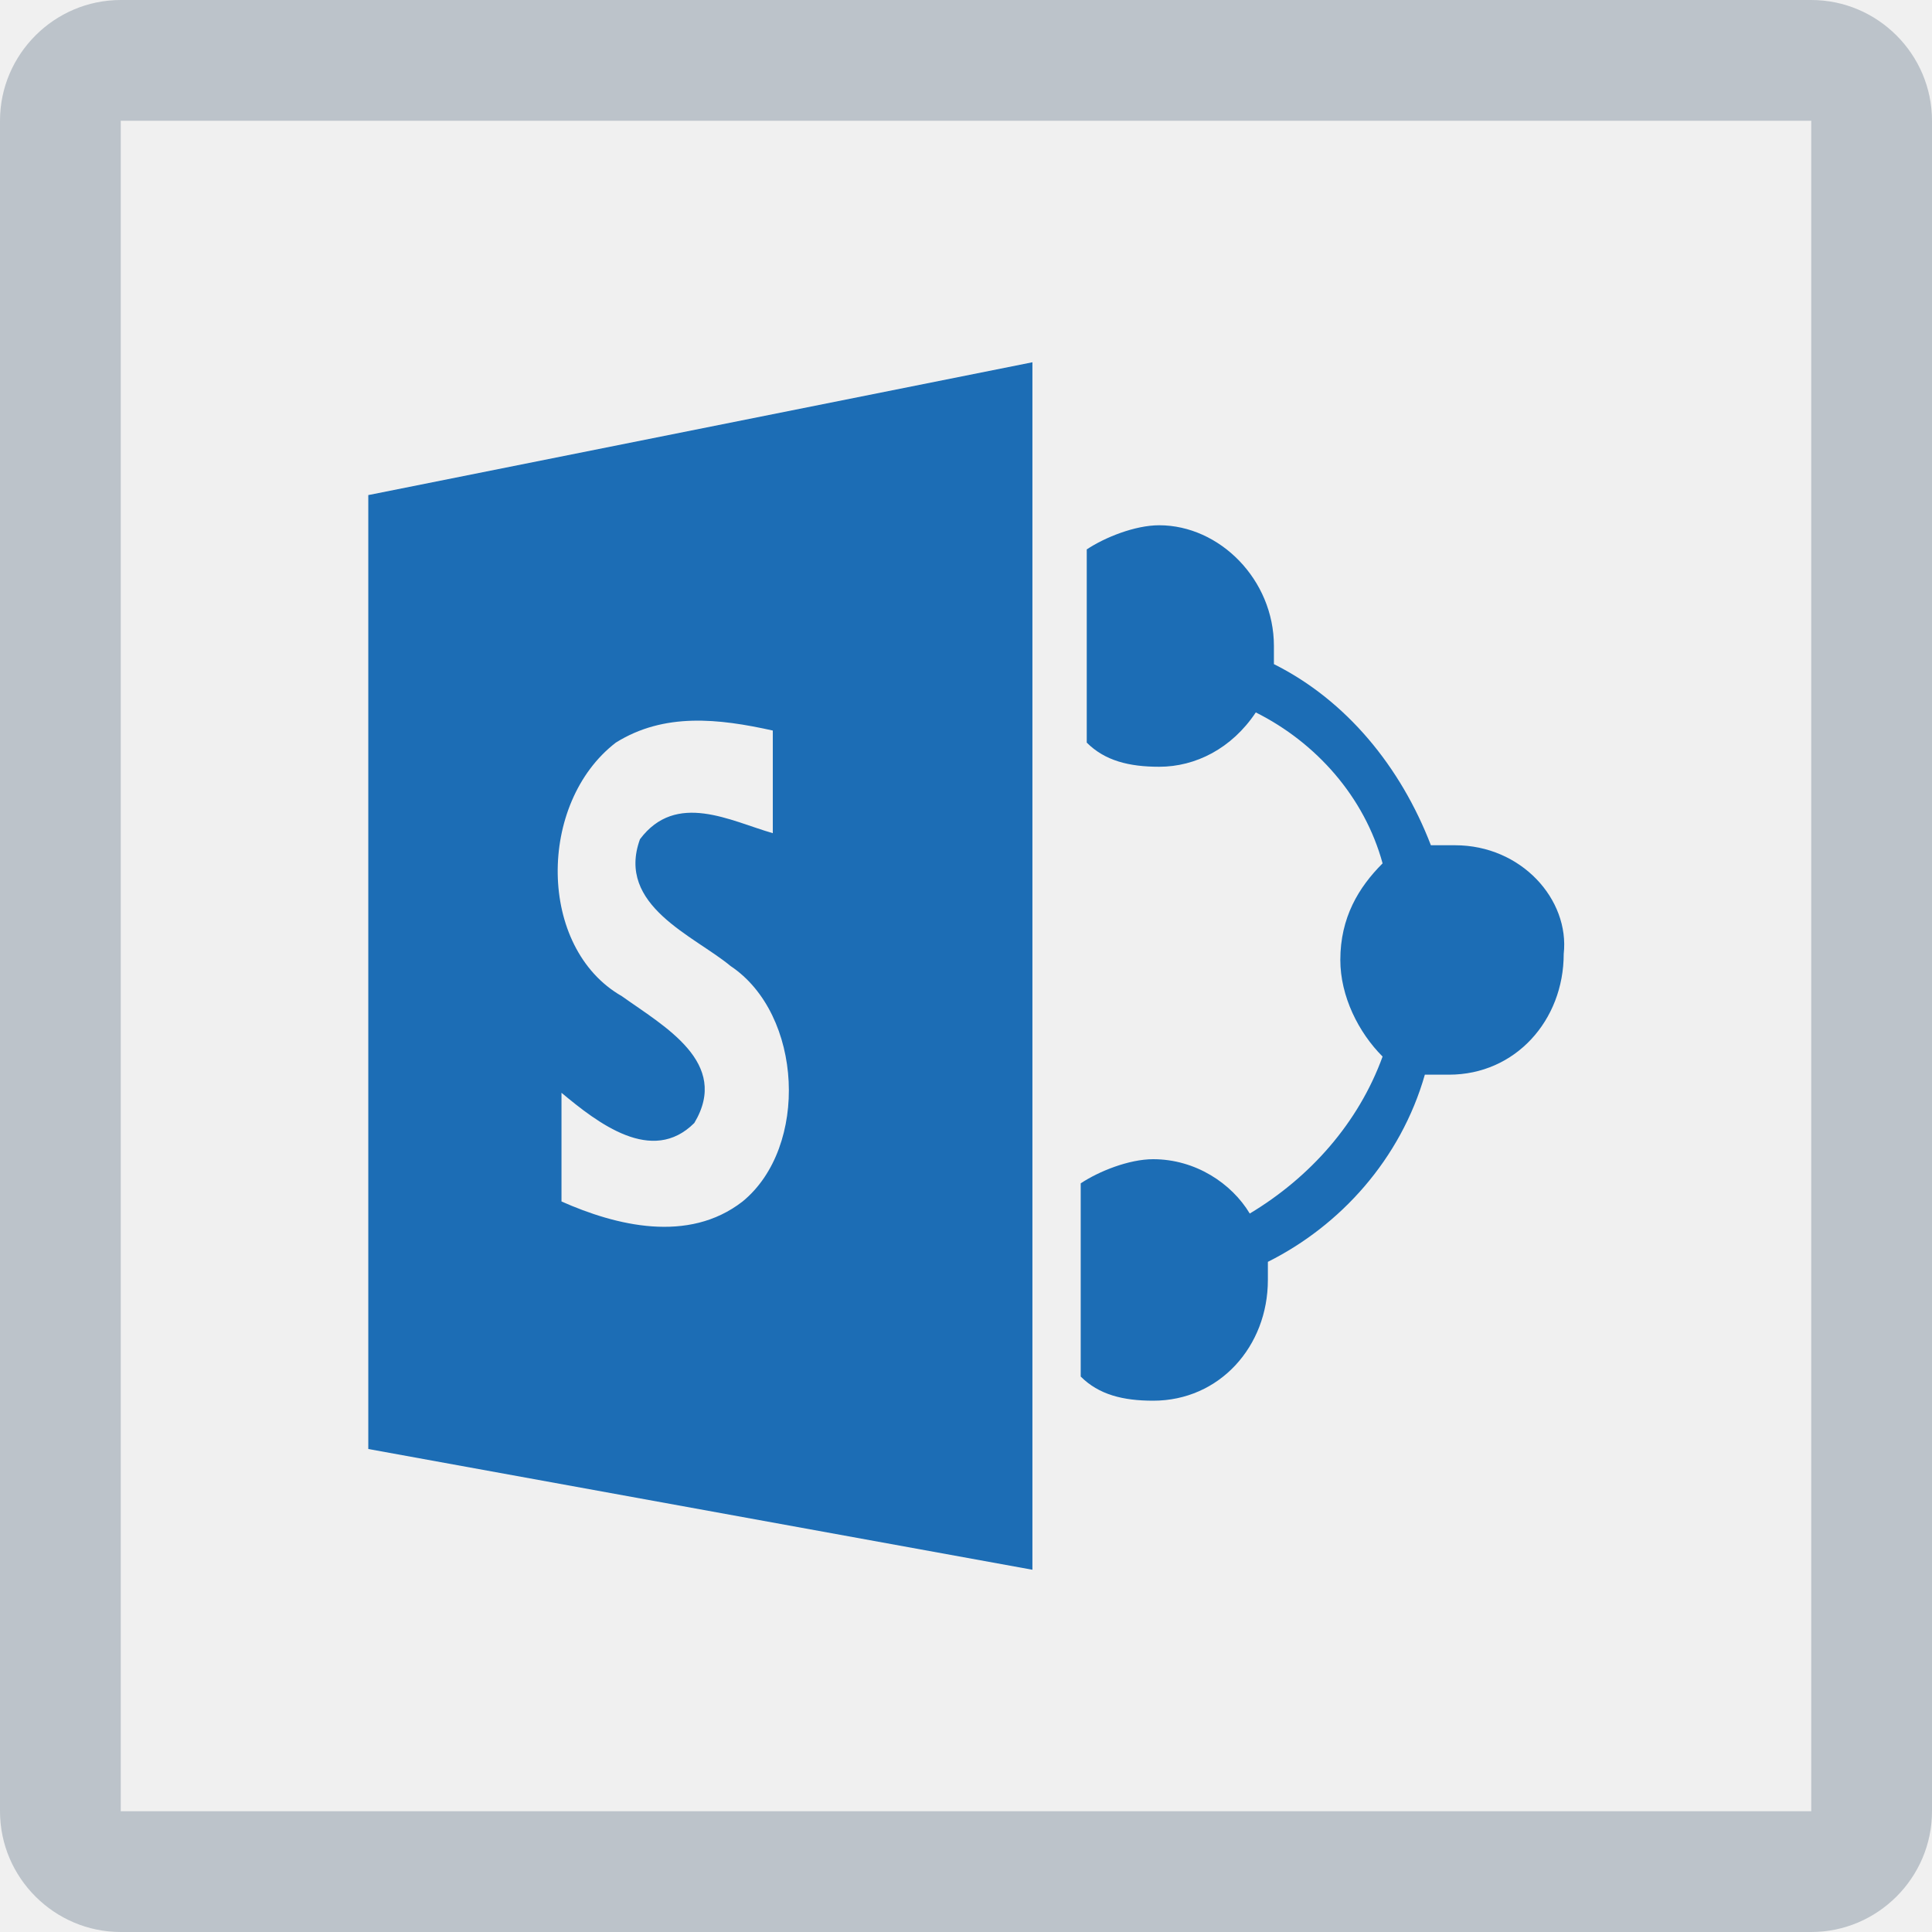
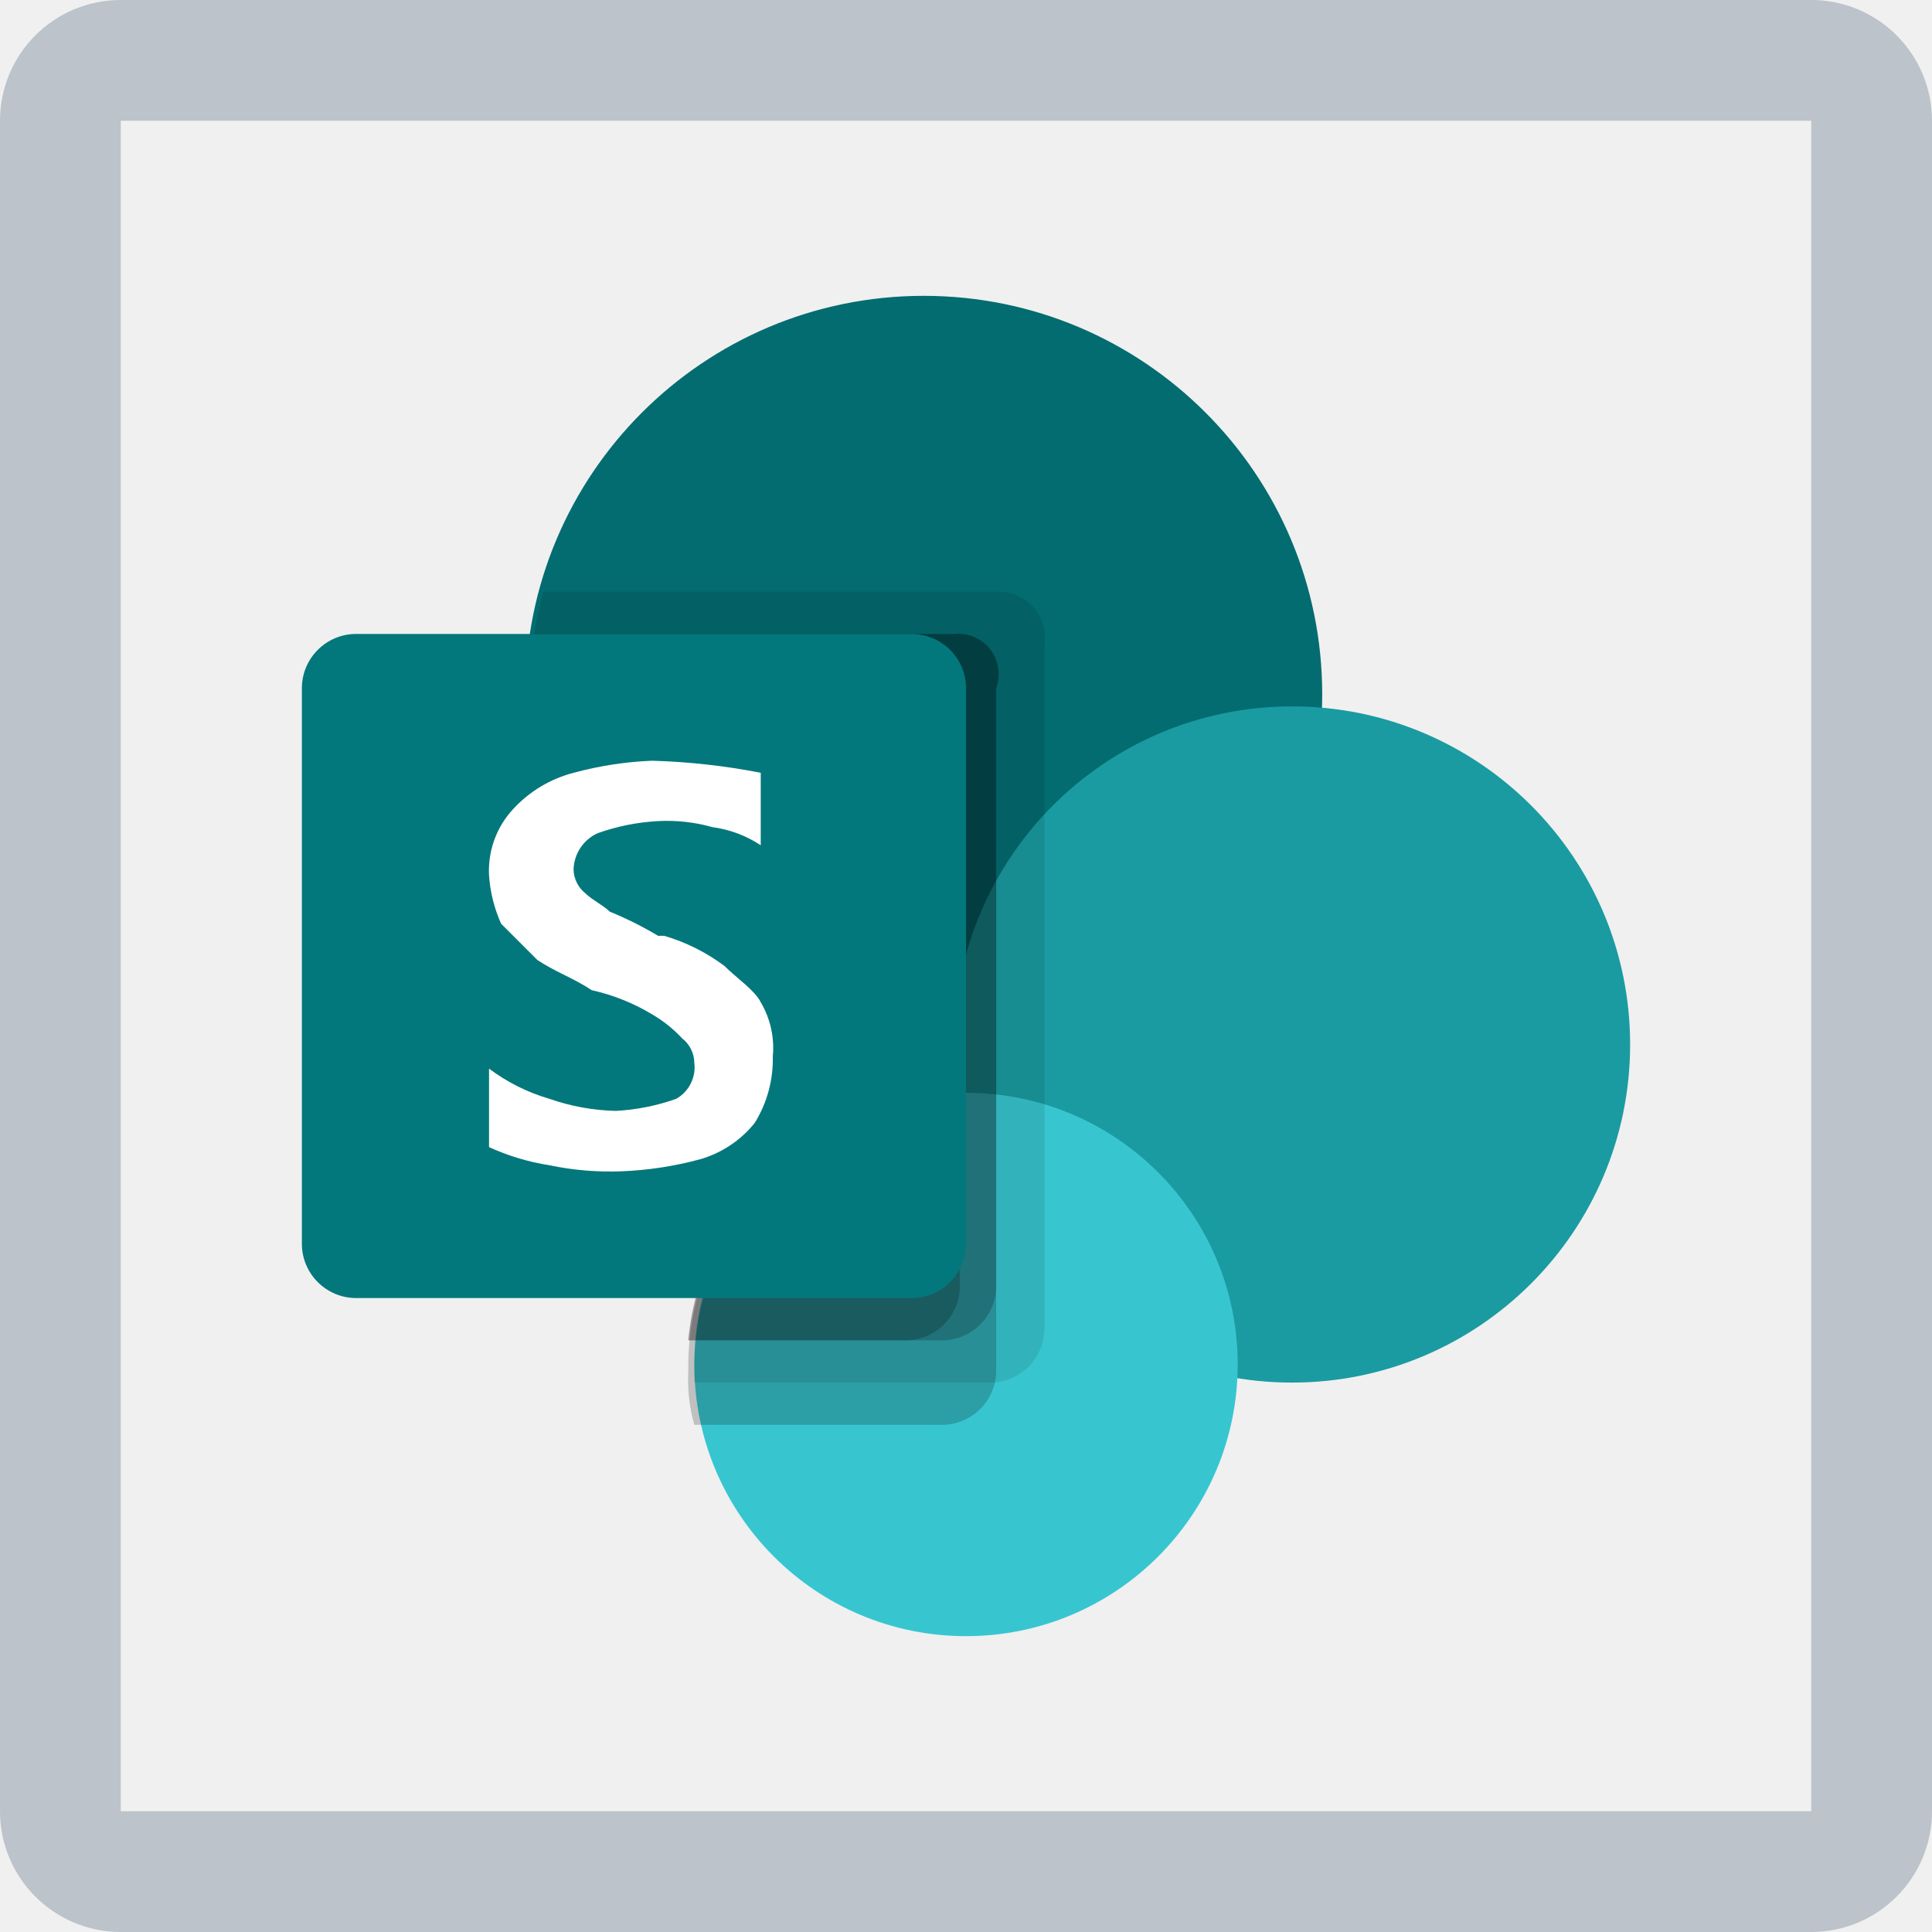
- <svg xmlns="http://www.w3.org/2000/svg" viewBox="0 0 32 32" enable-background="new 0 0 32 32">
-   <path fill="#1c6db5" d="m17.1 8c-.1 0-.3 0-.4 0-.5-1.3-1.4-2.4-2.6-3 0-.1 0-.2 0-.3 0-1.1-.9-2-1.9-2-.4 0-.9.2-1.2.4v3.2c.3.3.7.4 1.2.4.6 0 1.2-.3 1.6-.9 1 .5 1.8 1.4 2.1 2.5-.4.4-.7.9-.7 1.6 0 .6.3 1.2.7 1.6-.4 1.1-1.2 2-2.2 2.6-.3-.5-.9-.9-1.6-.9-.4 0-.9.2-1.2.4v3.2c.3.3.7.4 1.2.4 1.1 0 1.9-.9 1.9-2 0-.1 0-.2 0-.3 1.2-.6 2.2-1.7 2.6-3.1.1 0 .2 0 .4 0 1.1 0 1.9-.9 1.9-2 .1-.9-.7-1.8-1.8-1.8m-11.8 5.9c-.9.7-2.1.4-3 0 0-.6 0-1.2 0-1.8.6.5 1.5 1.2 2.2.5.6-1-.5-1.6-1.2-2.1-1.4-.8-1.4-3.2-.1-4.2.8-.5 1.7-.4 2.6-.2 0 .6 0 1.1 0 1.7-.7-.2-1.6-.7-2.2.1-.4 1.1.9 1.6 1.5 2.1 1.2.8 1.3 3 .2 3.9m-6.2-11.7v15.8l11 2v-20l-11 2.2" transform="translate(7 6)" />
-   <path fill="#bcc3ca" d="m30 2v28h-28v-28h28m0-2h-28c-1.1 0-2 .9-2 2v28c0 1.1.9 2 2 2h28c1.1 0 2-.9 2-2v-28c0-1.1-.9-2-2-2z" />
+ <svg xmlns="http://www.w3.org/2000/svg" viewBox="0 0 32 32">
+   <path d="M30,2V30H2V2H30m0-2H2A2,2,0,0,0,0,2V30a2,2,0,0,0,2,2H30a2,2,0,0,0,2-2V2A2,2,0,0,0,30,0Z" style="fill:#bcc3ca" />
+   <circle cx="15.3" cy="11.5" r="6.6" style="fill:#036c70" />
+   <circle cx="21.4" cy="17.3" r="5.6" style="fill:#1a9ba1" />
+   <circle cx="16" cy="22.6" r="4.5" style="fill:#37c6d0" />
+   <path d="M16.5,9.8H9a6.58,6.58,0,0,0,4.6,8.1,5,5,0,0,0,1.7.2h.6a4.6,4.6,0,0,0-4.4,4.5v.3h4.9a.9.9,0,0,0,.9-.9V10.7A.77.77,0,0,0,16.5,9.8Z" style="opacity:0.1;isolation:isolate" />
+   <path d="M15.8,10.5h-7A6.56,6.56,0,0,0,14.2,18a3.4,3.4,0,0,0,1,.1h.6a4.55,4.55,0,0,0-4.4,4.6,2.77,2.77,0,0,0,.1.9h4.1a.9.9,0,0,0,.9-.9V11.4A.67.67,0,0,0,15.8,10.5Z" style="opacity:0.2;isolation:isolate" />
+   <path d="M15.8,10.5h-7A6.56,6.56,0,0,0,14.2,18a3.4,3.4,0,0,0,1,.1h.6a4.53,4.53,0,0,0-4.4,4.1h4.2a.9.9,0,0,0,.9-.9V11.4A.67.67,0,0,0,15.8,10.5Z" style="opacity:0.2;isolation:isolate" />
+   <path d="M15.1,10.5H8.8A6.56,6.56,0,0,0,14.2,18a3.4,3.4,0,0,0,1,.1h.6a4.53,4.53,0,0,0-4.4,4.1H15a.9.9,0,0,0,.9-.9V11.4A.77.77,0,0,0,15.1,10.5Z" style="opacity:0.2;isolation:isolate" />
+   <path d="M5.9,10.5h9.2a.9.9,0,0,1,.9.9v9.2a.9.9,0,0,1-.9.9H5.9a.9.9,0,0,1-.9-.9V11.4a.9.9,0,0,1,.9-.9Z" style="fill:#03787c" />
+   <path d="M8.9,15.9l-.6-.6a2.35,2.35,0,0,1-.2-.8,1.5,1.5,0,0,1,.4-1.1,2.07,2.07,0,0,1,1-.6,5.85,5.85,0,0,1,1.3-.2,11,11,0,0,1,1.8.2V14a1.91,1.91,0,0,0-.8-.3,2.77,2.77,0,0,0-.9-.1,3.55,3.55,0,0,0-1,.2.68.68,0,0,0-.4.6.52.52,0,0,0,.2.4c.1.1.3.2.4.3a5.9,5.9,0,0,1,.8.4H11a3.13,3.13,0,0,1,1,.5c.2.2.5.4.6.6a1.49,1.49,0,0,1,.2.9,2,2,0,0,1-.3,1.1,1.8,1.8,0,0,1-.9.6,5.85,5.85,0,0,1-1.3.2,4.87,4.87,0,0,1-1.2-.1,3.81,3.81,0,0,1-1-.3V17.7a3.13,3.13,0,0,0,1,.5,3.59,3.59,0,0,0,1.1.2,3.55,3.55,0,0,0,1-.2.6.6,0,0,0,.3-.6.52.52,0,0,0-.2-.4,2.18,2.18,0,0,0-.5-.4,3.36,3.36,0,0,0-1-.4C9.5,16.2,9.2,16.1,8.9,15.9Z" style="fill:#fff" />
+   <rect x="5" y="5" width="22.1" height="22.1" style="fill:none" />
</svg>
